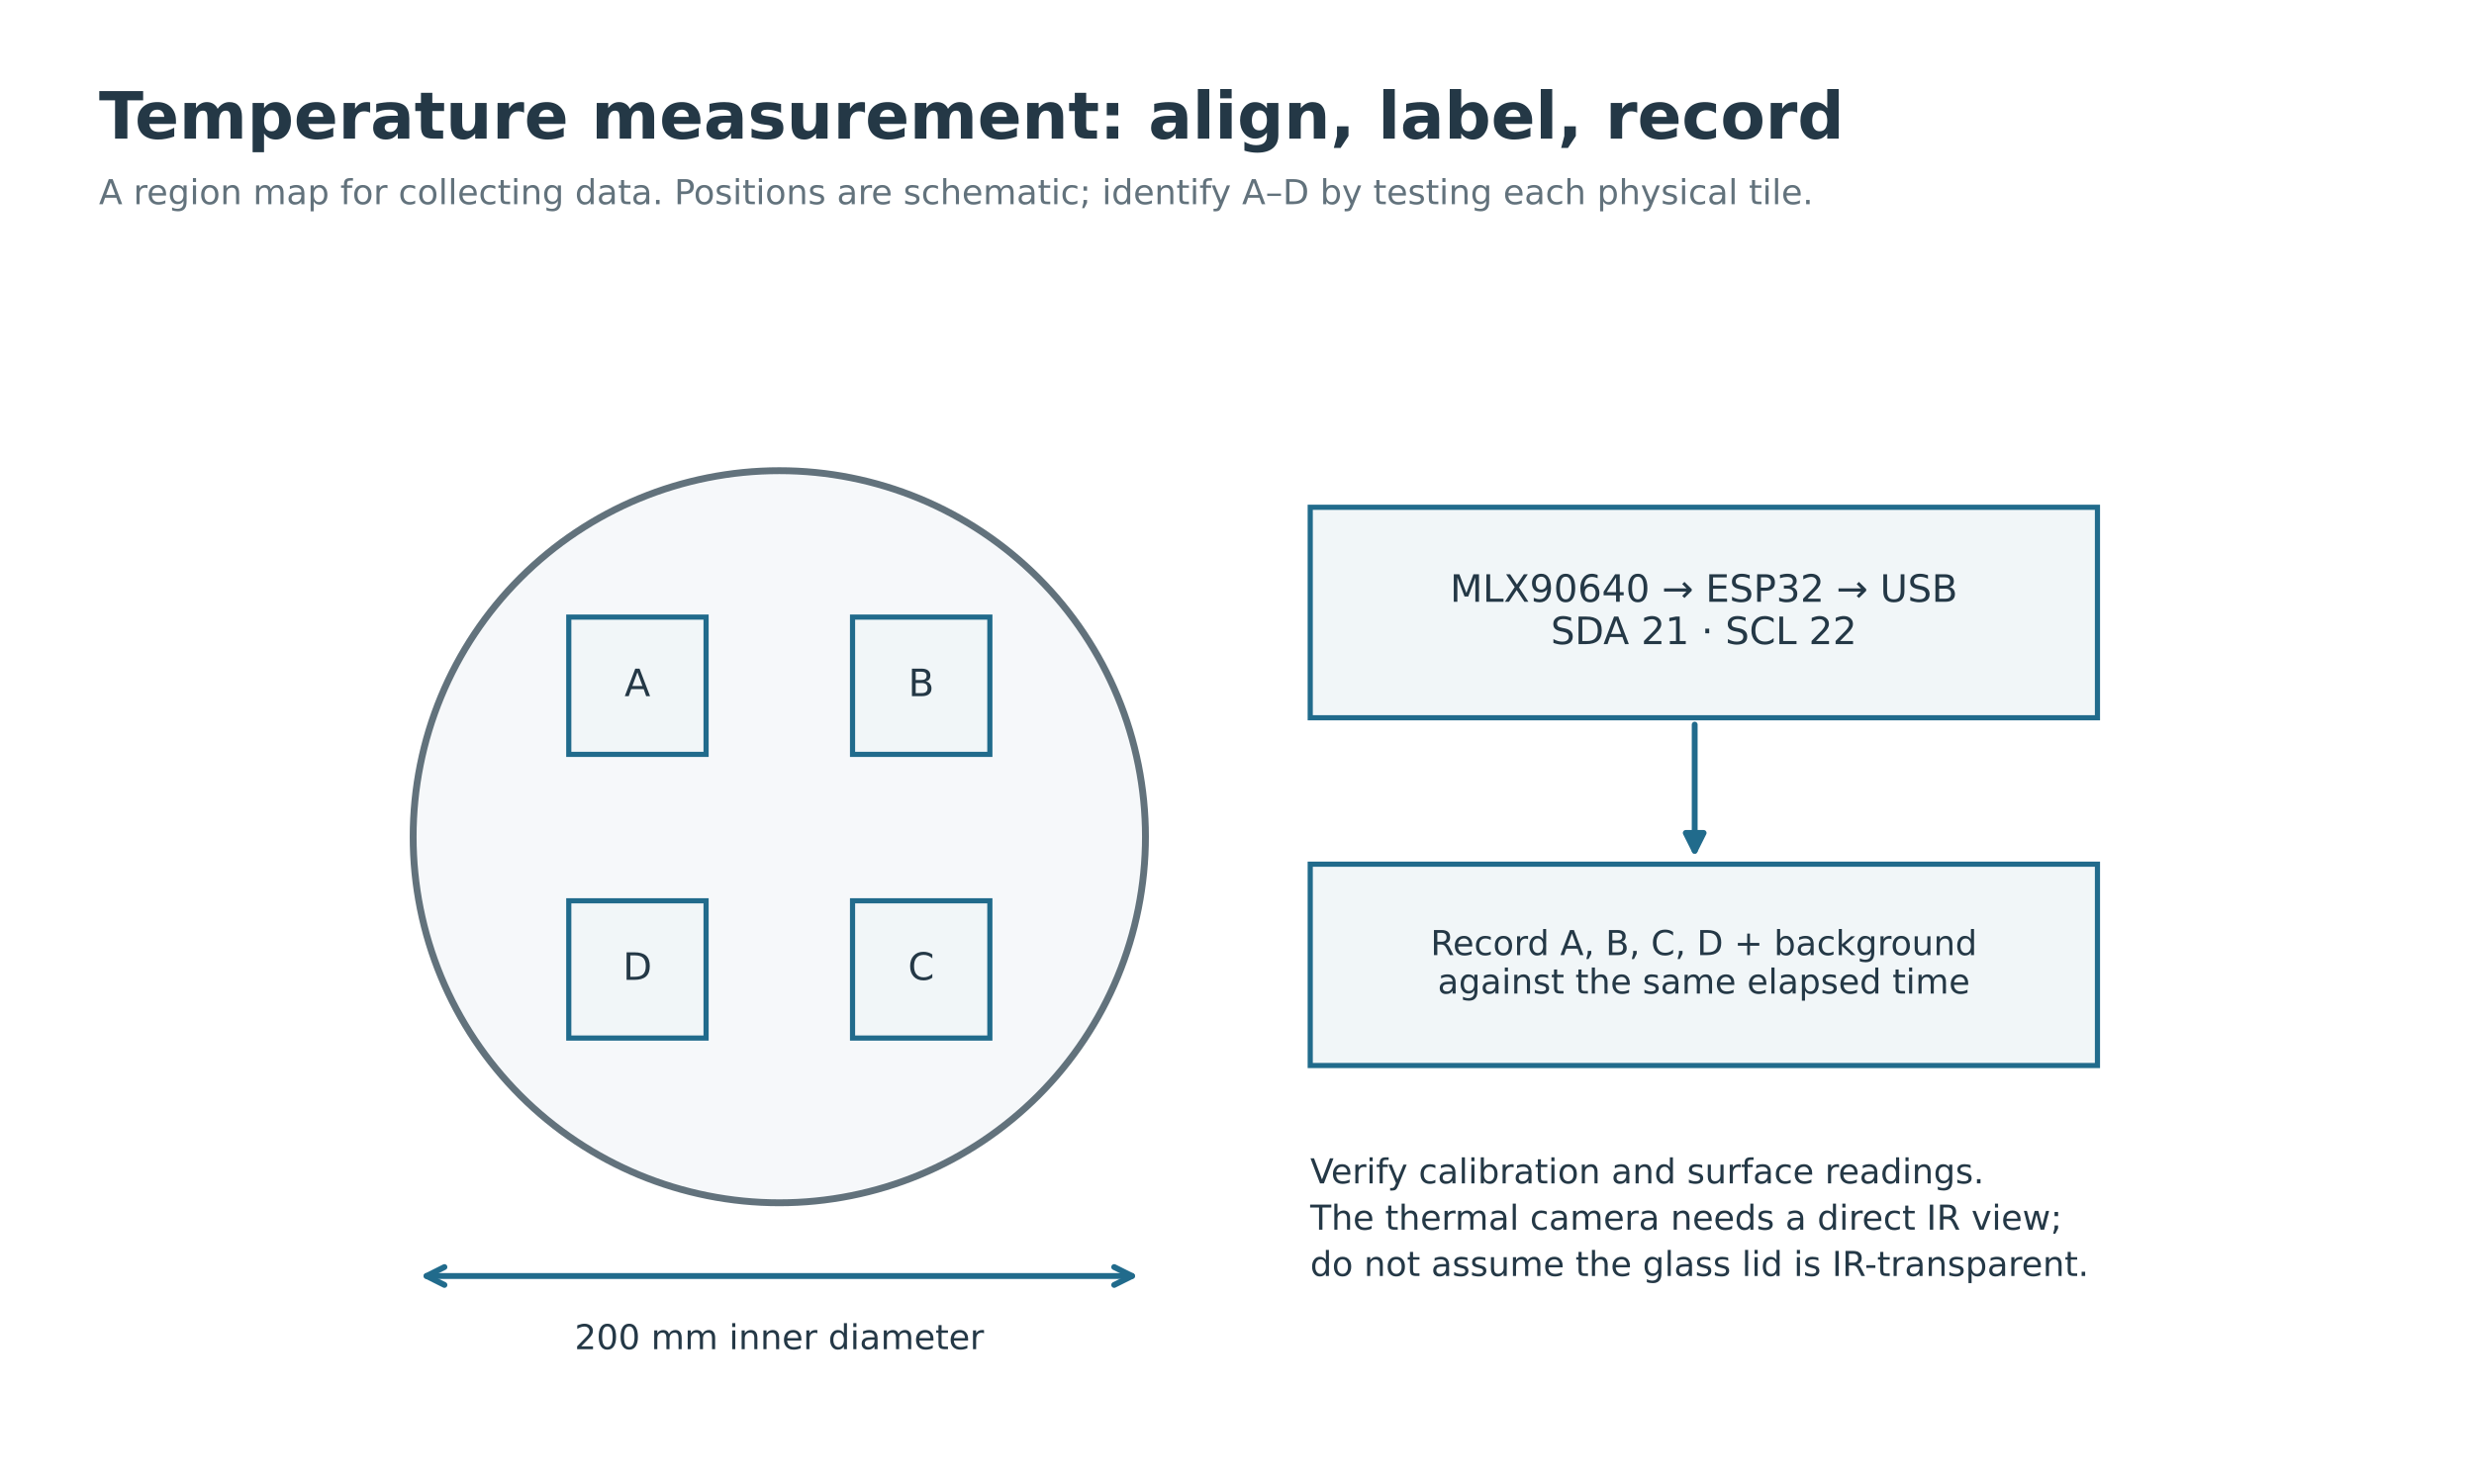
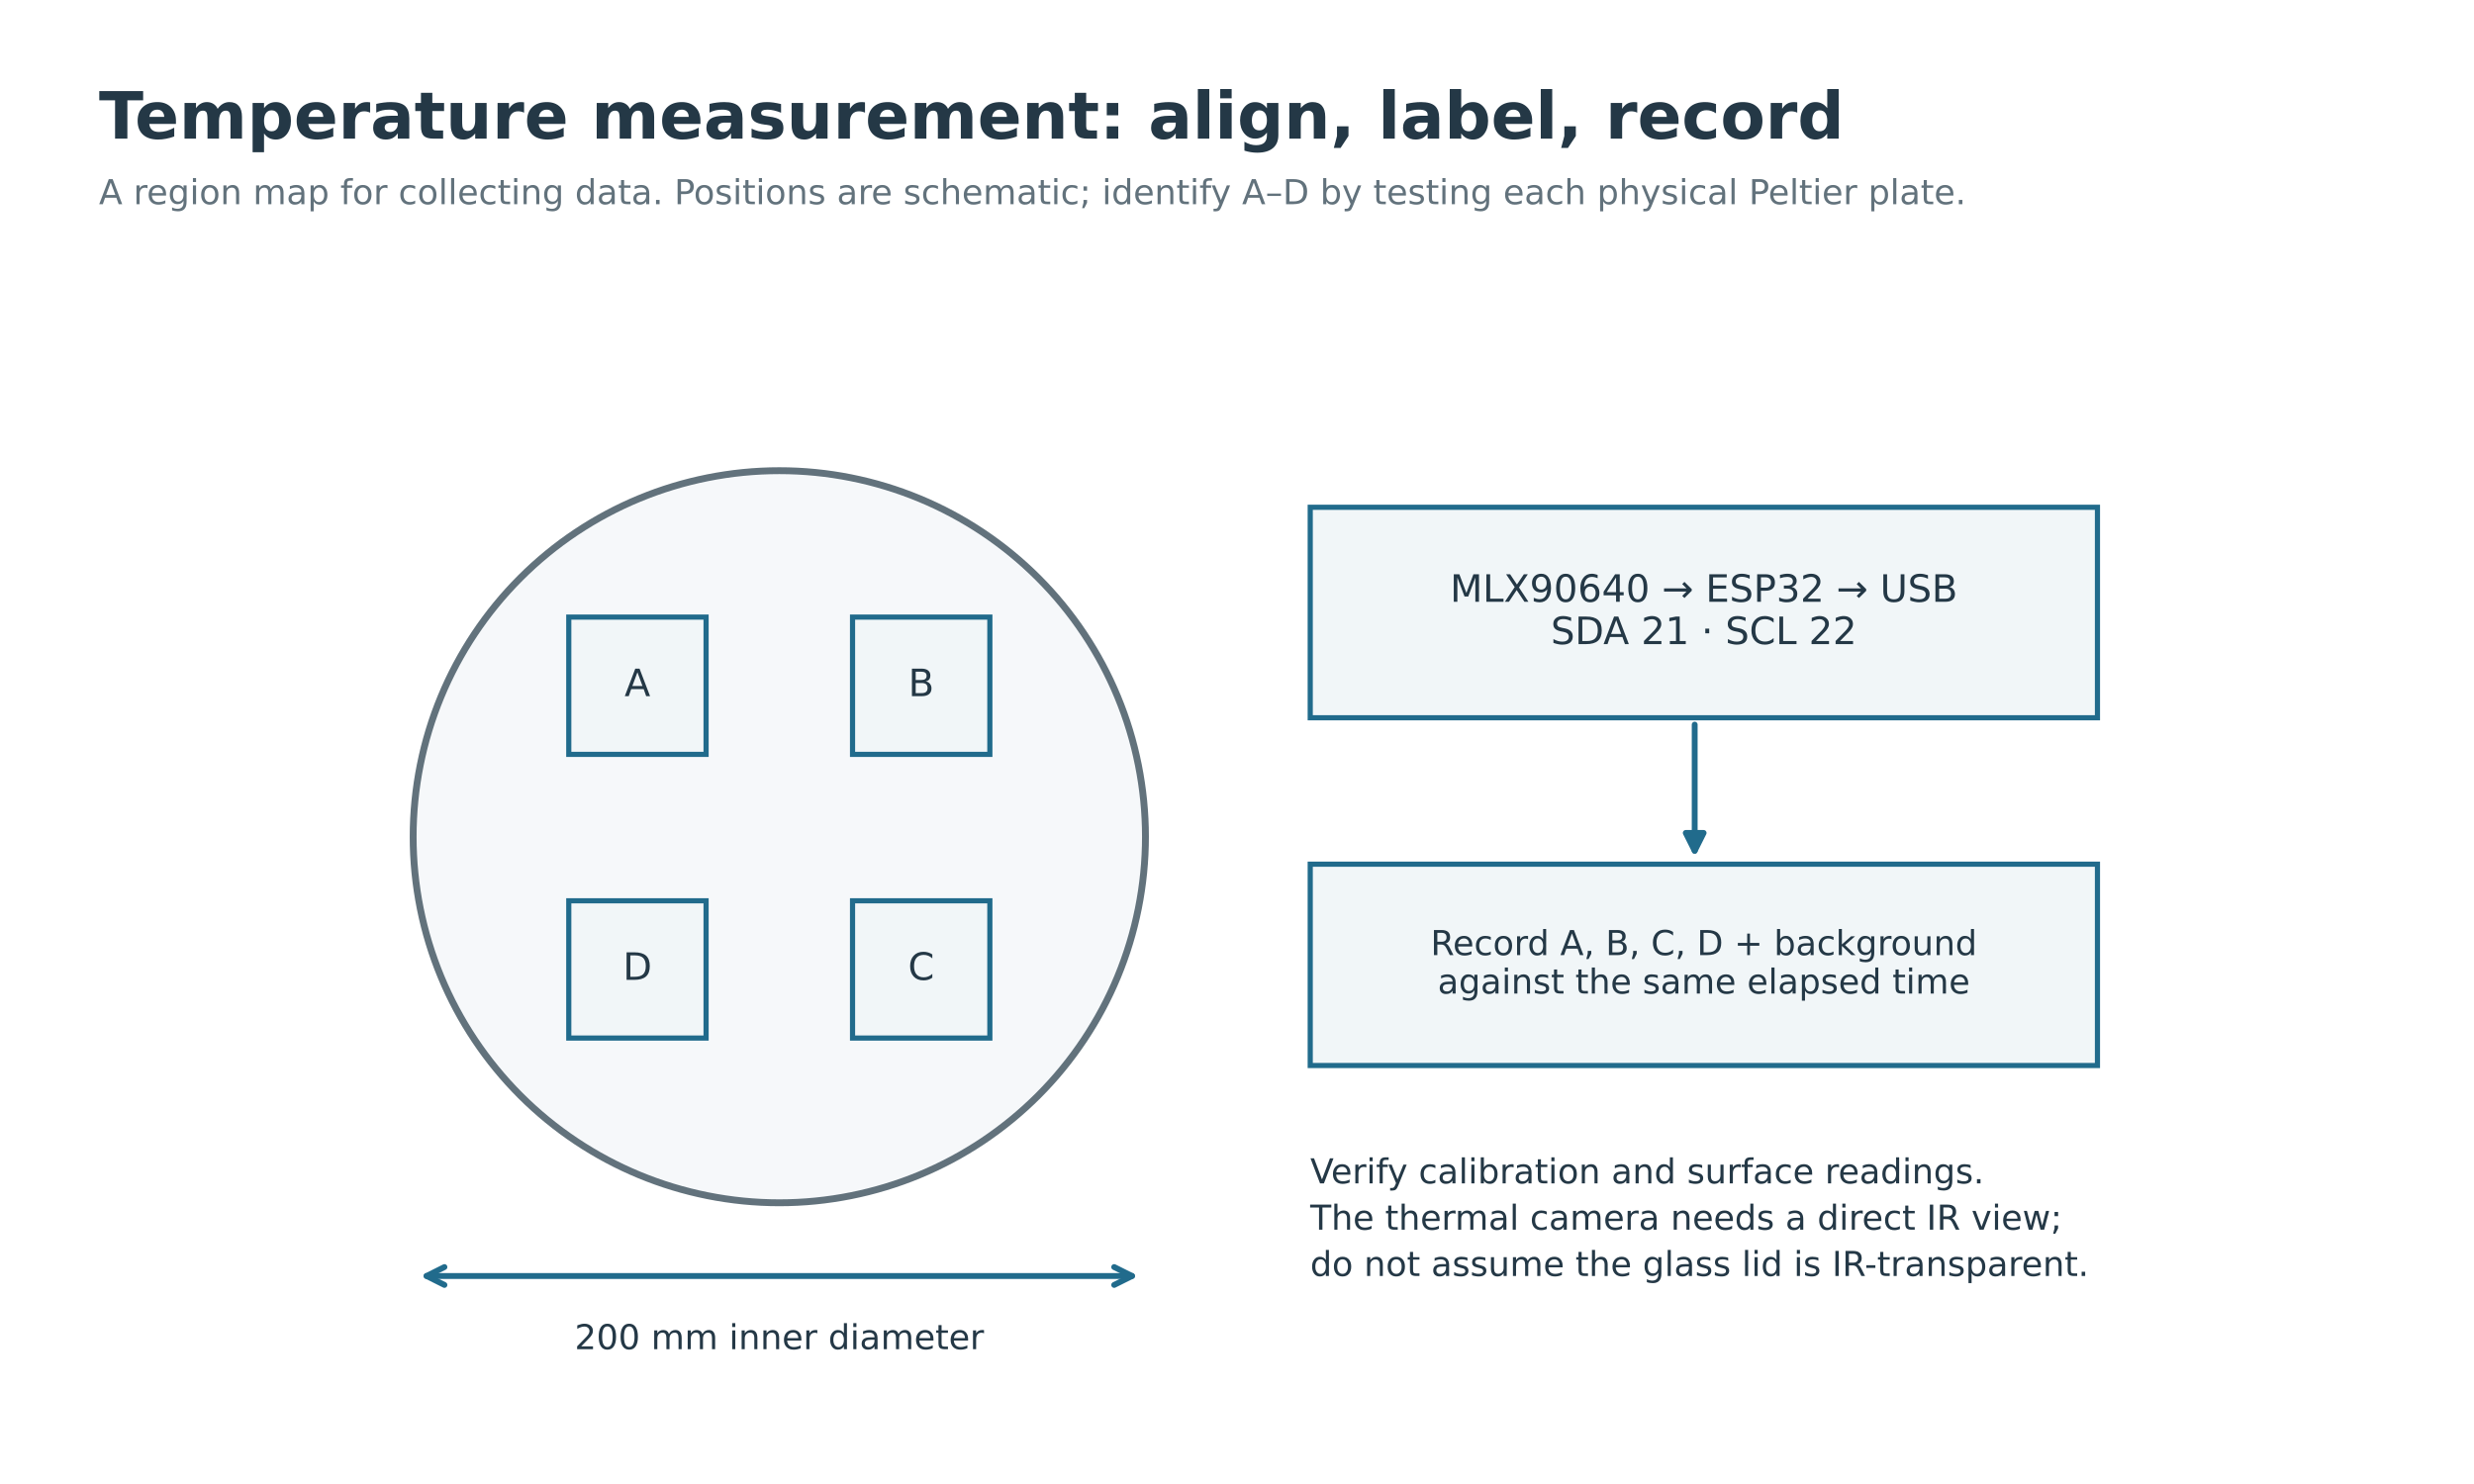
<svg xmlns="http://www.w3.org/2000/svg" width="720pt" height="432pt" viewBox="0 0 720 432" version="1.1">
  <defs>
    <style type="text/css">*{stroke-linejoin: round; stroke-linecap: butt}</style>
  </defs>
  <g id="figure_1">
    <g id="patch_1">
      <path d="M 0 432  L 720 432  L 720 0  L 0 0  z " style="fill: #ffffff" />
    </g>
    <g id="axes_1">
      <g id="patch_2">
        <path d="M 226.8 350.136  C 255.06 350.136 282.166 338.908 302.149 318.925  C 322.132 298.942 333.36 271.836 333.36 243.576  C 333.36 215.316 322.132 188.21 302.149 168.227  C 282.166 148.244 255.06 137.016 226.8 137.016  C 198.54 137.016 171.434 148.244 151.451 168.227  C 131.468 188.21 120.24 215.316 120.24 243.576  C 120.24 271.836 131.468 298.942 151.451 318.925  C 171.434 338.908 198.54 350.136 226.8 350.136  z " clip-path="url(#p75ab975f0e)" style="fill: #f6f8fa; stroke: #62727c; stroke-width: 2; stroke-linejoin: miter" />
      </g>
      <g id="patch_3">
        <path d="M 165.528 219.6  L 205.488 219.6  L 205.488 179.64  L 165.528 179.64  z " clip-path="url(#p75ab975f0e)" style="fill: #f1f6f8; stroke: #216b8c; stroke-width: 1.5; stroke-linejoin: miter" />
      </g>
      <g id="patch_4">
        <path d="M 248.112 219.6  L 288.072 219.6  L 288.072 179.64  L 248.112 179.64  z " clip-path="url(#p75ab975f0e)" style="fill: #f1f6f8; stroke: #216b8c; stroke-width: 1.5; stroke-linejoin: miter" />
      </g>
      <g id="patch_5">
        <path d="M 248.112 302.184  L 288.072 302.184  L 288.072 262.224  L 248.112 262.224  z " clip-path="url(#p75ab975f0e)" style="fill: #f1f6f8; stroke: #216b8c; stroke-width: 1.5; stroke-linejoin: miter" />
      </g>
      <g id="patch_6">
        <path d="M 165.528 302.184  L 205.488 302.184  L 205.488 262.224  L 165.528 262.224  z " clip-path="url(#p75ab975f0e)" style="fill: #f1f6f8; stroke: #216b8c; stroke-width: 1.5; stroke-linejoin: miter" />
      </g>
      <g id="patch_7">
        <path d="M 124.141 371.448  Q 226.8 371.448 329.459 371.448  " clip-path="url(#p75ab975f0e)" style="fill: none; stroke: #216b8c; stroke-width: 1.7; stroke-linecap: round" />
        <path d="M 129.341 374.048  L 124.141 371.448  L 129.341 368.848  " clip-path="url(#p75ab975f0e)" style="fill: none; stroke: #216b8c; stroke-width: 1.7; stroke-linecap: round" />
        <path d="M 324.259 368.848  L 329.459 371.448  L 324.259 374.048  " clip-path="url(#p75ab975f0e)" style="fill: none; stroke: #216b8c; stroke-width: 1.7; stroke-linecap: round" />
      </g>
      <g id="patch_8">
        <path d="M 381.312 208.944  L 610.416 208.944  L 610.416 147.672  L 381.312 147.672  z " clip-path="url(#p75ab975f0e)" style="fill: #f1f6f8; stroke: #216b8c; stroke-width: 1.5; stroke-linejoin: miter" />
      </g>
      <g id="patch_9">
        <path d="M 381.312 310.176  L 610.416 310.176  L 610.416 251.568  L 381.312 251.568  z " clip-path="url(#p75ab975f0e)" style="fill: #f1f6f8; stroke: #216b8c; stroke-width: 1.5; stroke-linejoin: miter" />
      </g>
      <g id="patch_10">
        <path d="M 493.2 210.945  Q 493.2 230.257 493.2 247.669  " clip-path="url(#p75ab975f0e)" style="fill: none; stroke: #216b8c; stroke-width: 1.7; stroke-linecap: round" />
        <path d="M 495.8 242.469  L 493.2 247.669  L 490.6 242.469  z " clip-path="url(#p75ab975f0e)" style="fill: #216b8c; stroke: #216b8c; stroke-width: 1.7; stroke-linecap: round" />
      </g>
      <g id="text_1">
        <text style="font-size: 11px; font-family: 'DejaVu Sans'; text-anchor: middle; fill: #243846" x="185.508" y="202.655" transform="rotate(-0 185.508 202.6553)">A</text>
      </g>
      <g id="text_2">
        <text style="font-size: 11px; font-family: 'DejaVu Sans'; text-anchor: middle; fill: #243846" x="268.092" y="202.655" transform="rotate(-0 268.092 202.6553)">B</text>
      </g>
      <g id="text_3">
        <text style="font-size: 11px; font-family: 'DejaVu Sans'; text-anchor: middle; fill: #243846" x="268.092" y="285.239" transform="rotate(-0 268.092 285.2393)">C</text>
      </g>
      <g id="text_4">
        <text style="font-size: 11px; font-family: 'DejaVu Sans'; text-anchor: middle; fill: #243846" x="185.508" y="285.239" transform="rotate(-0 185.508 285.2393)">D</text>
      </g>
      <g id="text_5">
        <text style="font-size: 10px; font-family: 'DejaVu Sans'; text-anchor: middle; fill: #243846" x="226.8" y="392.76" transform="rotate(-0 226.8 392.76)">200 mm inner diameter</text>
      </g>
      <g id="text_6">
        <text style="font-size: 11px; font-family: 'DejaVu Sans'; fill: #243846" transform="translate(422.0076 175.1845)">MLX90640 → ESP32 → USB</text>
        <text style="font-size: 11px; font-family: 'DejaVu Sans'; fill: #243846" transform="translate(451.3372 187.5021)">SDA 21 · SCL 22</text>
      </g>
      <g id="text_7">
        <text style="font-size: 10px; font-family: 'DejaVu Sans'; fill: #243846" transform="translate(416.3327 278.0325)">Record A, B, C, D + background</text>
        <text style="font-size: 10px; font-family: 'DejaVu Sans'; fill: #243846" transform="translate(418.4062 289.2303)">against the same elapsed time</text>
      </g>
      <g id="text_8">
        <text style="font-size: 10px; font-family: 'DejaVu Sans'; fill: #243846" transform="translate(381.312 344.4933)">Verify calibration and surface readings.</text>
        <text style="font-size: 10px; font-family: 'DejaVu Sans'; fill: #243846" transform="translate(381.312 357.9707)">The thermal camera needs a direct IR view;</text>
        <text style="font-size: 10px; font-family: 'DejaVu Sans'; fill: #243846" transform="translate(381.312 371.448)">do not assume the glass lid is IR-transparent.</text>
      </g>
    </g>
    <g id="text_9">
      <text style="font-weight: 700; font-size: 19px; font-family: 'DejaVu Sans'; text-anchor: start; fill: #243846" x="28.8" y="40.357" transform="rotate(-0 28.8 40.35703)">Temperature measurement: align, label, record</text>
    </g>
    <g id="text_10">
-       <text style="font-size: 10px; font-family: 'DejaVu Sans'; text-anchor: start; fill: #62727c" x="28.8" y="59.438" transform="rotate(-0 28.8 59.43844)">A region map for collecting data. Positions are schematic; identify A–D by testing each physical tile.</text>
+       <text style="font-size: 10px; font-family: 'DejaVu Sans'; text-anchor: start; fill: #62727c" x="28.8" y="59.438" transform="rotate(-0 28.8 59.43844)">A region map for collecting data. Positions are schematic; identify A–D by testing each physical Peltier plate.</text>
    </g>
  </g>
  <defs>
    <clipPath id="p75ab975f0e">
      <rect x="93.6" y="86.4" width="532.8" height="319.68" />
    </clipPath>
  </defs>
</svg>
